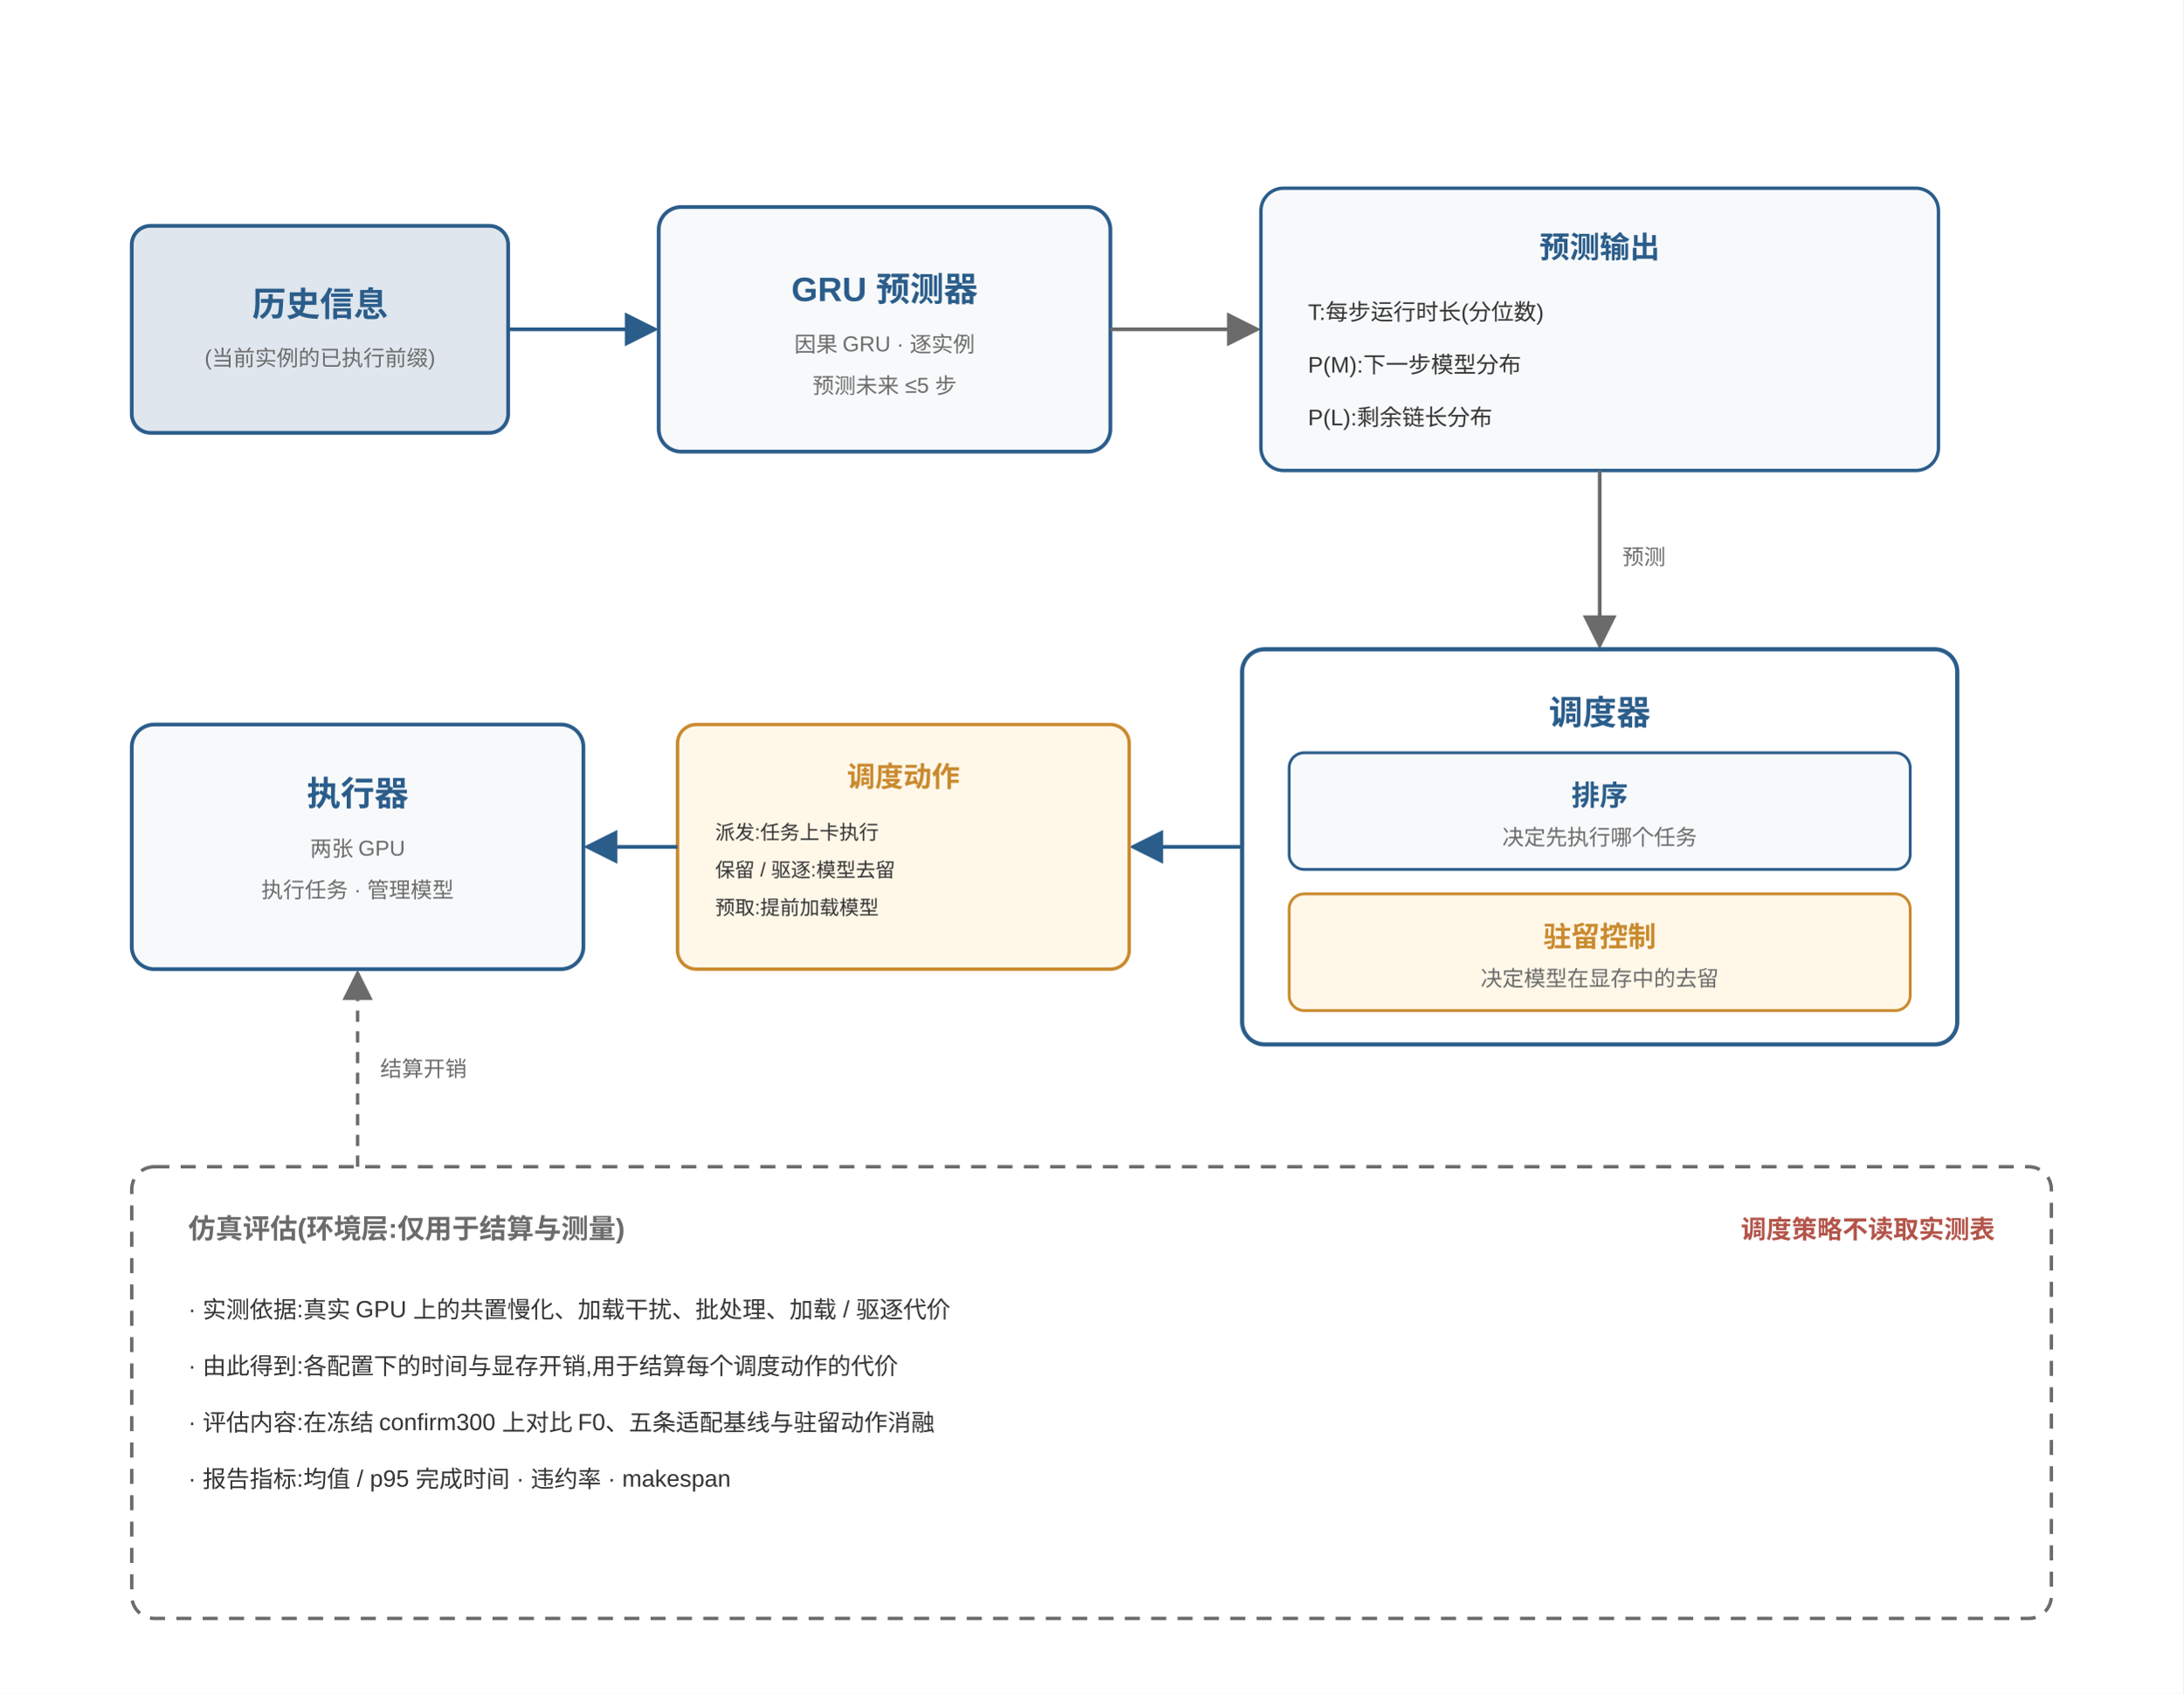
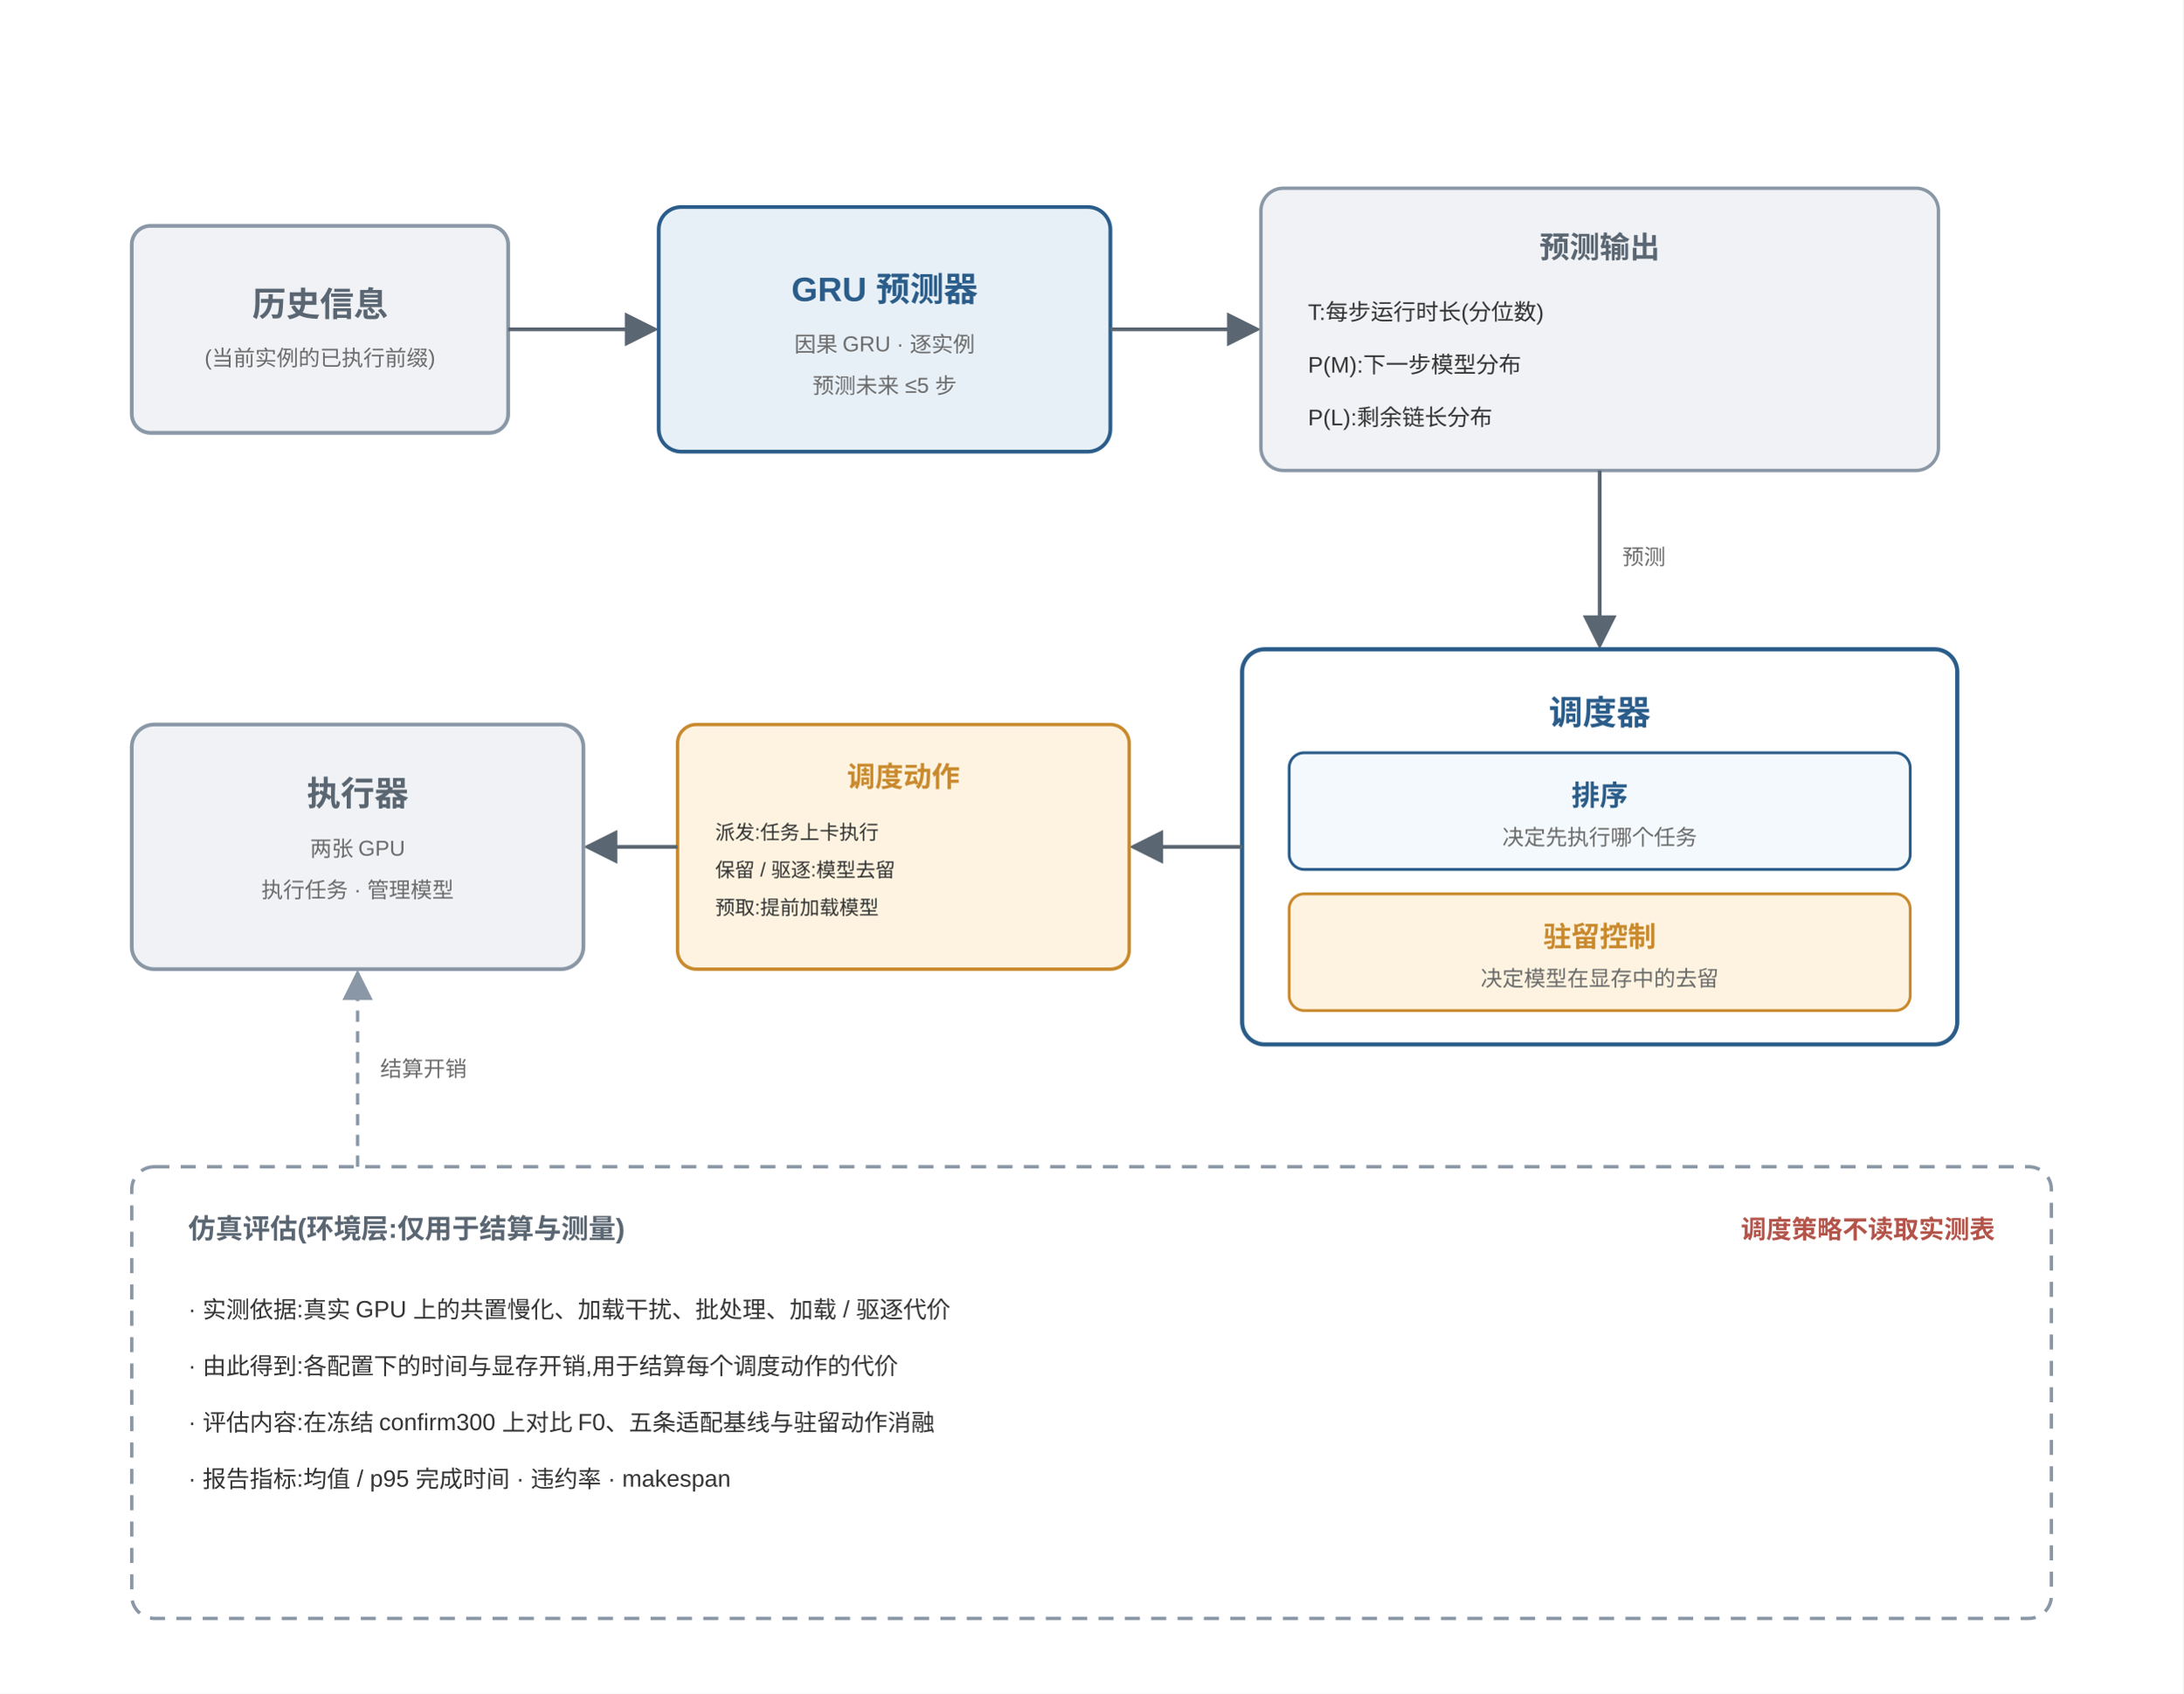
<svg xmlns="http://www.w3.org/2000/svg" width="1160" height="900" viewBox="0 0 1160 900">
  <defs>
-     <marker id="ab" markerWidth="9" markerHeight="9" refX="8" refY="4.5" orient="auto" markerUnits="strokeWidth">
-       <path d="M0,0 L9,4.5 L0,9 z" fill="#2b5d8a" />
+     <marker id="af" markerWidth="9" markerHeight="9" refX="8" refY="4.5" orient="auto" markerUnits="strokeWidth">
+       <path d="M0,0 L9,4.5 L0,9 z" fill="#5a6672" />
    </marker>
-     <marker id="ag" markerWidth="9" markerHeight="9" refX="8" refY="4.5" orient="auto" markerUnits="strokeWidth">
-       <path d="M0,0 L9,4.5 L0,9 z" fill="#6b6b6b" />
+     <marker id="ae" markerWidth="9" markerHeight="9" refX="8" refY="4.5" orient="auto" markerUnits="strokeWidth">
+       <path d="M0,0 L9,4.5 L0,9 z" fill="#8a97a6" />
    </marker>
  </defs>
  <rect x="0" y="0" width="1160" height="900" fill="white" />
-   <rect x="70" y="120" width="200" height="110" rx="10" fill="#dfe6ee" stroke="#2b5d8a" stroke-width="2" />
-   <text x="170" y="168" font-family="STHeiti, PingFang SC, Arial, sans-serif" font-size="18" font-weight="700" fill="#2b5d8a" text-anchor="middle">历史信息</text>
+   <rect x="70" y="120" width="200" height="110" rx="10" fill="#f0f2f5" stroke="#8a97a6" stroke-width="2" />
+   <text x="170" y="168" font-family="STHeiti, PingFang SC, Arial, sans-serif" font-size="18" font-weight="700" fill="#5a6672" text-anchor="middle">历史信息</text>
  <text x="170" y="194" font-family="STHeiti, PingFang SC, Arial, sans-serif" font-size="11.5" fill="#6b6b6b" text-anchor="middle">(当前实例的已执行前缀)</text>
-   <line x1="270" y1="175" x2="348" y2="175" stroke="#2b5d8a" stroke-width="2" marker-end="url(#ab)" />
-   <rect x="350" y="110" width="240" height="130" rx="12" fill="#f7f9fb" stroke="#2b5d8a" stroke-width="2" />
+   <line x1="270" y1="175" x2="348" y2="175" stroke="#5a6672" stroke-width="2" marker-end="url(#af)" />
+   <rect x="350" y="110" width="240" height="130" rx="12" fill="#e8f0f7" stroke="#2b5d8a" stroke-width="2" />
  <text x="470" y="160" font-family="STHeiti, PingFang SC, Arial, sans-serif" font-size="18" font-weight="700" fill="#2b5d8a" text-anchor="middle">GRU 预测器</text>
  <text x="470" y="187" font-family="STHeiti, PingFang SC, Arial, sans-serif" font-size="11.5" fill="#6b6b6b" text-anchor="middle">因果 GRU · 逐实例</text>
  <text x="470" y="209" font-family="STHeiti, PingFang SC, Arial, sans-serif" font-size="11.5" fill="#6b6b6b" text-anchor="middle">预测未来 ≤5 步</text>
-   <line x1="590" y1="175" x2="668" y2="175" stroke="#6b6b6b" stroke-width="2" marker-end="url(#ag)" />
-   <rect x="670" y="100" width="360" height="150" rx="12" fill="#f7f9fb" stroke="#2b5d8a" stroke-width="1.8" />
-   <text x="850" y="137" font-family="STHeiti, PingFang SC, Arial, sans-serif" font-size="16" font-weight="700" fill="#2b5d8a" text-anchor="middle">预测输出</text>
+   <line x1="590" y1="175" x2="668" y2="175" stroke="#5a6672" stroke-width="2" marker-end="url(#af)" />
+   <rect x="670" y="100" width="360" height="150" rx="12" fill="#f0f2f5" stroke="#8a97a6" stroke-width="1.8" />
+   <text x="850" y="137" font-family="STHeiti, PingFang SC, Arial, sans-serif" font-size="16" font-weight="700" fill="#5a6672" text-anchor="middle">预测输出</text>
  <text x="695" y="170" font-family="STHeiti, PingFang SC, Arial, sans-serif" font-size="12" fill="#333333">T:每步运行时长(分位数)</text>
  <text x="695" y="198" font-family="STHeiti, PingFang SC, Arial, sans-serif" font-size="12" fill="#333333">P(M):下一步模型分布</text>
  <text x="695" y="226" font-family="STHeiti, PingFang SC, Arial, sans-serif" font-size="12" fill="#333333">P(L):剩余链长分布</text>
-   <line x1="850" y1="250" x2="850" y2="343" stroke="#6b6b6b" stroke-width="2" marker-end="url(#ag)" />
+   <line x1="850" y1="250" x2="850" y2="343" stroke="#5a6672" stroke-width="2" marker-end="url(#af)" />
  <text x="862" y="300" font-family="STHeiti, PingFang SC, Arial, sans-serif" font-size="11.5" fill="#6b6b6b" text-anchor="start">预测</text>
  <rect x="660" y="345" width="380" height="210" rx="12" fill="white" stroke="#2b5d8a" stroke-width="2.2" />
  <text x="850" y="385" font-family="STHeiti, PingFang SC, Arial, sans-serif" font-size="18" font-weight="700" fill="#2b5d8a" text-anchor="middle">调度器</text>
-   <rect x="685" y="400" width="330" height="62" rx="8" fill="#f7f9fb" stroke="#2b5d8a" stroke-width="1.5" />
+   <rect x="685" y="400" width="330" height="62" rx="8" fill="#f4f9fd" stroke="#2b5d8a" stroke-width="1.5" />
  <text x="850" y="428" font-family="STHeiti, PingFang SC, Arial, sans-serif" font-size="15" font-weight="700" fill="#2b5d8a" text-anchor="middle">排序</text>
  <text x="850" y="449" font-family="STHeiti, PingFang SC, Arial, sans-serif" font-size="11.5" fill="#6b6b6b" text-anchor="middle">决定先执行哪个任务</text>
-   <rect x="685" y="475" width="330" height="62" rx="8" fill="#fff7e8" stroke="#c98a2e" stroke-width="1.5" />
+   <rect x="685" y="475" width="330" height="62" rx="8" fill="#fdf3e0" stroke="#c98a2e" stroke-width="1.5" />
  <text x="850" y="503" font-family="STHeiti, PingFang SC, Arial, sans-serif" font-size="15" font-weight="700" fill="#c98a2e" text-anchor="middle">驻留控制</text>
  <text x="850" y="524" font-family="STHeiti, PingFang SC, Arial, sans-serif" font-size="11.5" fill="#6b6b6b" text-anchor="middle">决定模型在显存中的去留</text>
-   <line x1="660" y1="450" x2="602" y2="450" stroke="#2b5d8a" stroke-width="2" marker-end="url(#ab)" />
-   <rect x="360" y="385" width="240" height="130" rx="10" fill="#fff7e8" stroke="#c98a2e" stroke-width="1.8" />
+   <line x1="660" y1="450" x2="602" y2="450" stroke="#5a6672" stroke-width="2" marker-end="url(#af)" />
+   <rect x="360" y="385" width="240" height="130" rx="10" fill="#fdf3e0" stroke="#c98a2e" stroke-width="1.8" />
  <text x="480" y="418" font-family="STHeiti, PingFang SC, Arial, sans-serif" font-size="15" font-weight="700" fill="#c98a2e" text-anchor="middle">调度动作</text>
  <text x="380" y="446" font-family="STHeiti, PingFang SC, Arial, sans-serif" font-size="10.5" fill="#333333">派发:任务上卡执行</text>
  <text x="380" y="466" font-family="STHeiti, PingFang SC, Arial, sans-serif" font-size="10.5" fill="#333333">保留 / 驱逐:模型去留</text>
  <text x="380" y="486" font-family="STHeiti, PingFang SC, Arial, sans-serif" font-size="10.5" fill="#333333">预取:提前加载模型</text>
-   <line x1="360" y1="450" x2="312" y2="450" stroke="#2b5d8a" stroke-width="2" marker-end="url(#ab)" />
-   <rect x="70" y="385" width="240" height="130" rx="12" fill="#f7f9fb" stroke="#2b5d8a" stroke-width="2" />
-   <text x="190" y="428" font-family="STHeiti, PingFang SC, Arial, sans-serif" font-size="18" font-weight="700" fill="#2b5d8a" text-anchor="middle">执行器</text>
+   <line x1="360" y1="450" x2="312" y2="450" stroke="#5a6672" stroke-width="2" marker-end="url(#af)" />
+   <rect x="70" y="385" width="240" height="130" rx="12" fill="#f0f2f5" stroke="#8a97a6" stroke-width="2" />
+   <text x="190" y="428" font-family="STHeiti, PingFang SC, Arial, sans-serif" font-size="18" font-weight="700" fill="#5a6672" text-anchor="middle">执行器</text>
  <text x="190" y="455" font-family="STHeiti, PingFang SC, Arial, sans-serif" font-size="11.5" fill="#6b6b6b" text-anchor="middle">两张 GPU</text>
  <text x="190" y="477" font-family="STHeiti, PingFang SC, Arial, sans-serif" font-size="11.5" fill="#6b6b6b" text-anchor="middle">执行任务 · 管理模型</text>
-   <rect x="70" y="620" width="1020" height="240" rx="12" fill="none" stroke="#6b6b6b" stroke-width="1.8" stroke-dasharray="8 6" />
-   <text x="100" y="658" font-family="STHeiti, PingFang SC, Arial, sans-serif" font-size="14.5" font-weight="700" fill="#6b6b6b">仿真评估(环境层:仅用于结算与测量)</text>
+   <rect x="70" y="620" width="1020" height="240" rx="12" fill="none" stroke="#8a97a6" stroke-width="1.8" stroke-dasharray="8 6" />
+   <text x="100" y="658" font-family="STHeiti, PingFang SC, Arial, sans-serif" font-size="14.5" font-weight="700" fill="#5a6672">仿真评估(环境层:仅用于结算与测量)</text>
  <text x="1060" y="658" font-family="STHeiti, PingFang SC, Arial, sans-serif" font-size="13.5" font-weight="700" fill="#b3544a" text-anchor="end">调度策略不读取实测表</text>
  <text x="100" y="700" font-family="STHeiti, PingFang SC, Arial, sans-serif" font-size="12.5" fill="#333333">· 实测依据:真实 GPU 上的共置慢化、加载干扰、批处理、加载 / 驱逐代价</text>
  <text x="100" y="730" font-family="STHeiti, PingFang SC, Arial, sans-serif" font-size="12.5" fill="#333333">· 由此得到:各配置下的时间与显存开销,用于结算每个调度动作的代价</text>
  <text x="100" y="760" font-family="STHeiti, PingFang SC, Arial, sans-serif" font-size="12.5" fill="#333333">· 评估内容:在冻结 confirm300 上对比 F0、五条适配基线与驻留动作消融</text>
  <text x="100" y="790" font-family="STHeiti, PingFang SC, Arial, sans-serif" font-size="12.5" fill="#333333">· 报告指标:均值 / p95 完成时间 · 违约率 · makespan</text>
-   <line x1="190" y1="620" x2="190" y2="517" stroke="#6b6b6b" stroke-width="1.8" stroke-dasharray="6 5" marker-end="url(#ag)" />
+   <line x1="190" y1="620" x2="190" y2="517" stroke="#8a97a6" stroke-width="1.8" stroke-dasharray="6 5" marker-end="url(#ae)" />
  <text x="202" y="572" font-family="STHeiti, PingFang SC, Arial, sans-serif" font-size="11.5" fill="#6b6b6b" text-anchor="start">结算开销</text>
</svg>
